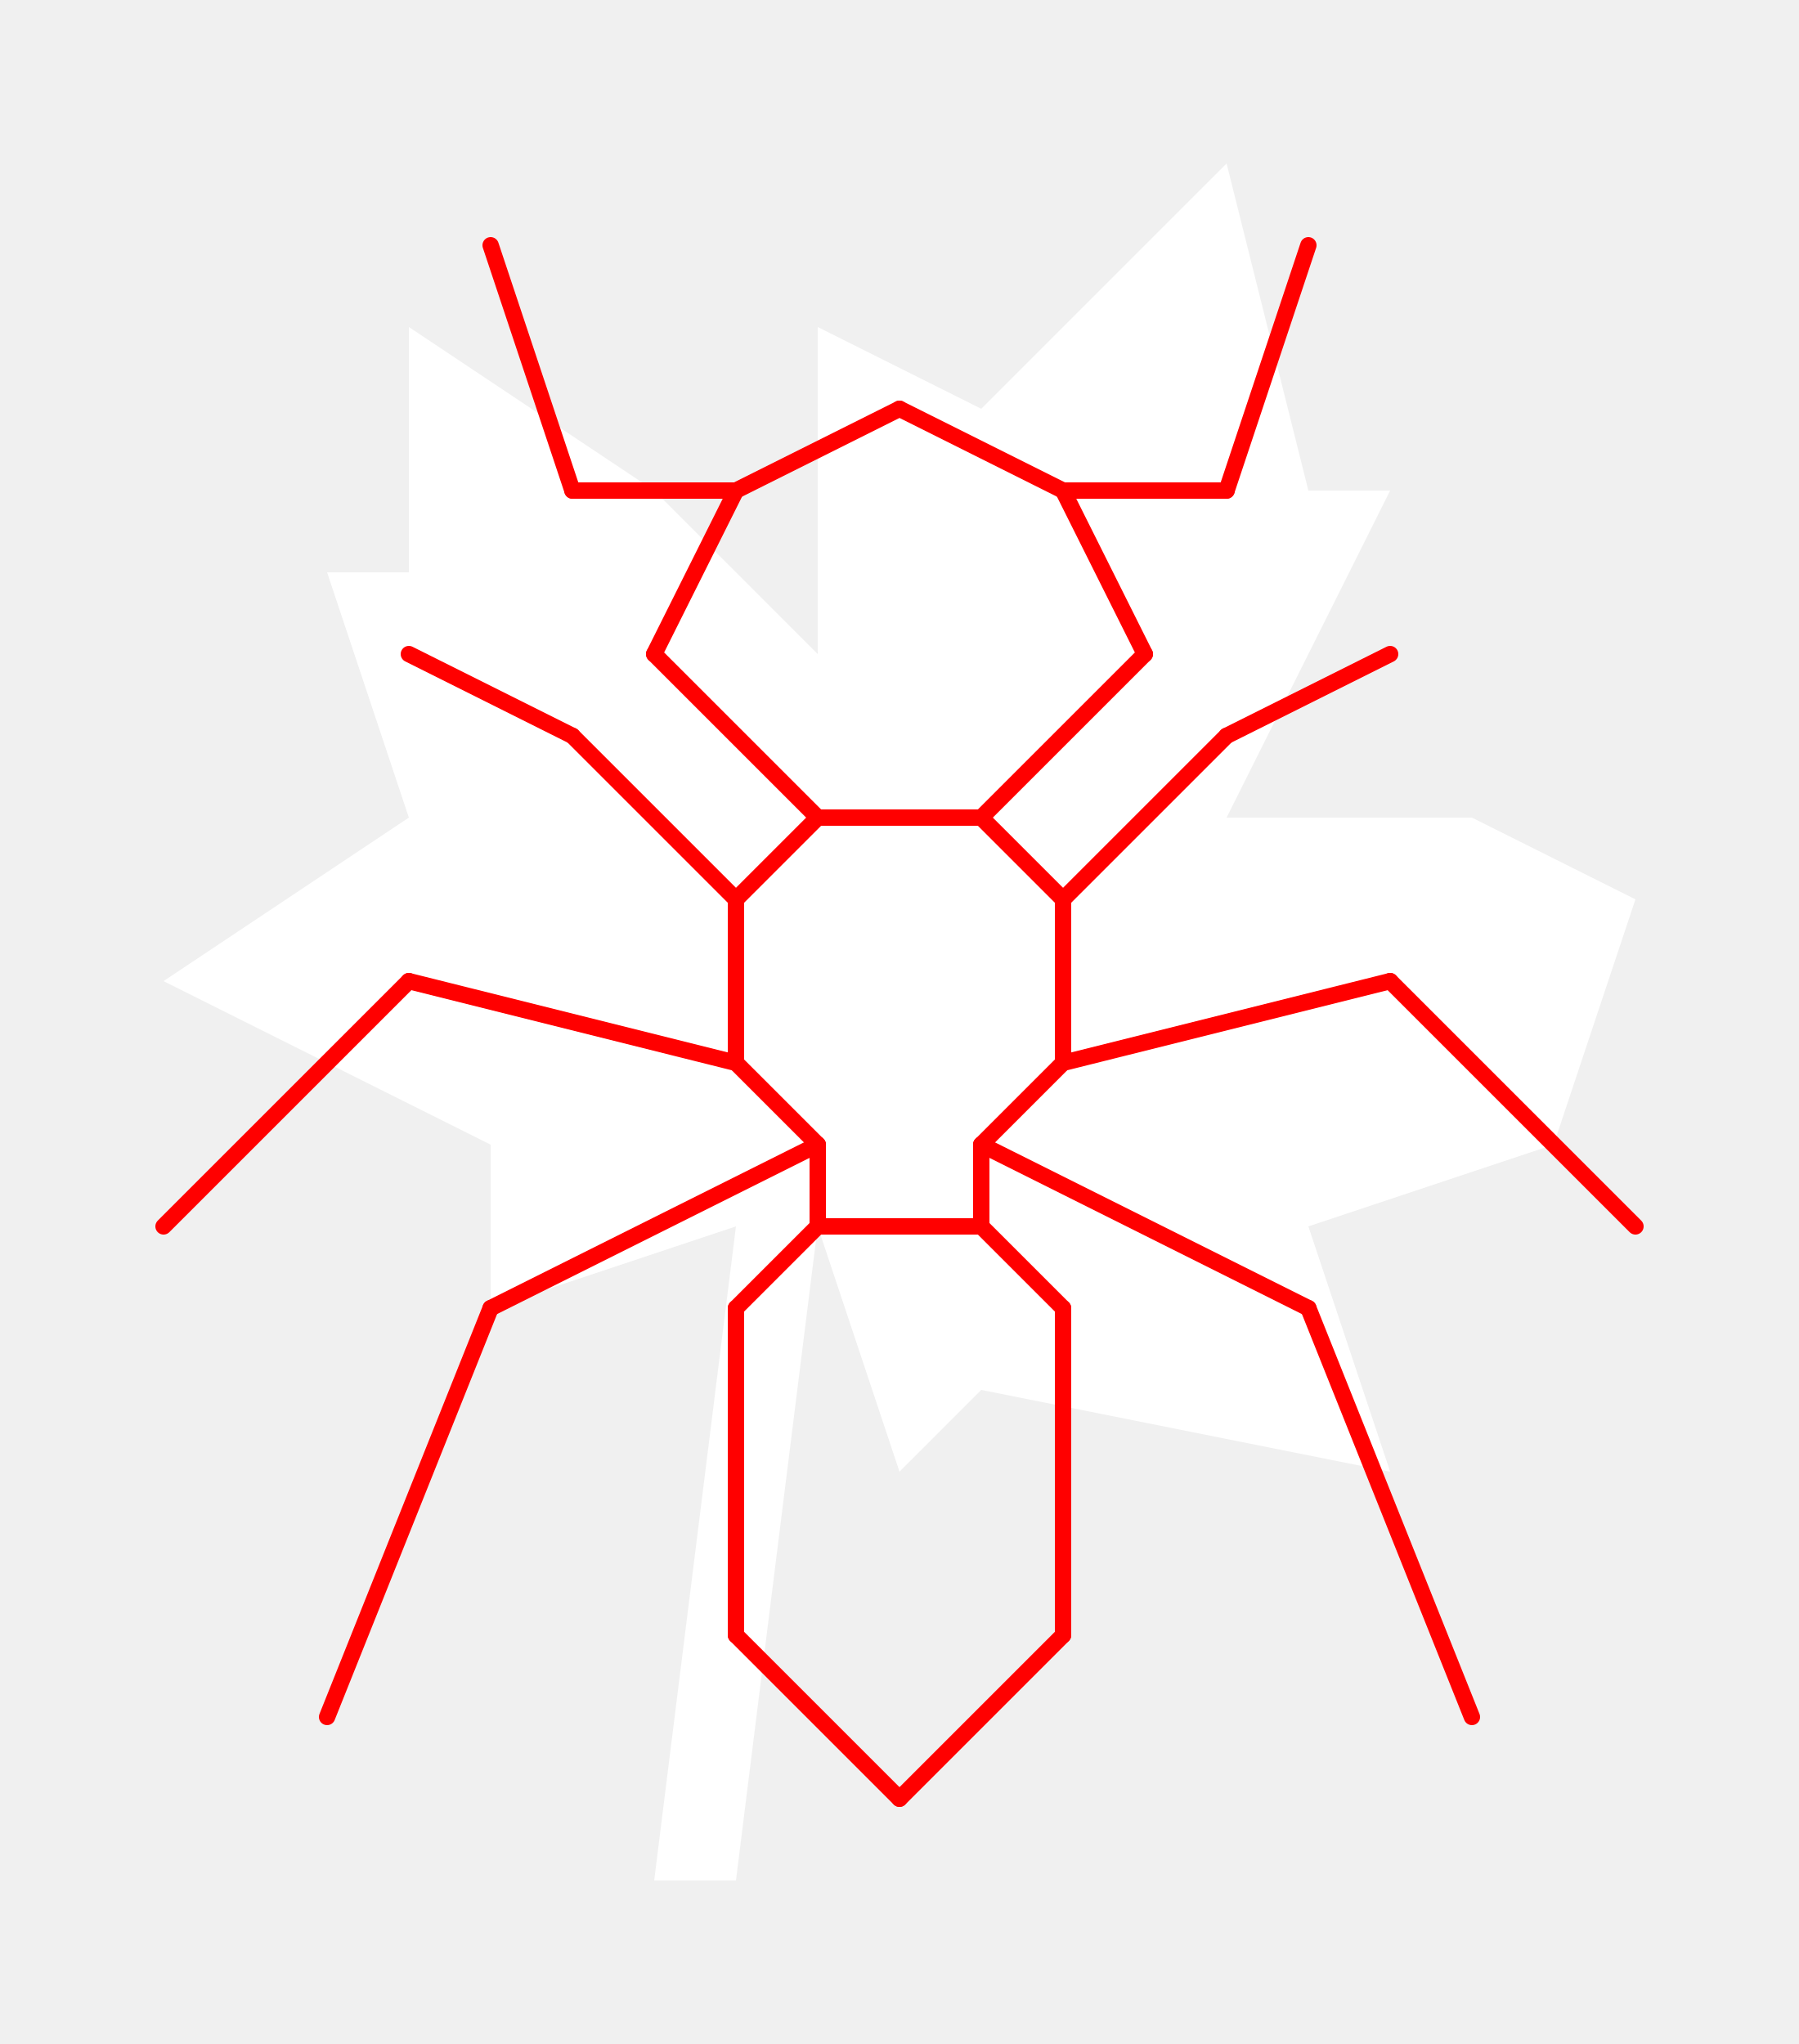
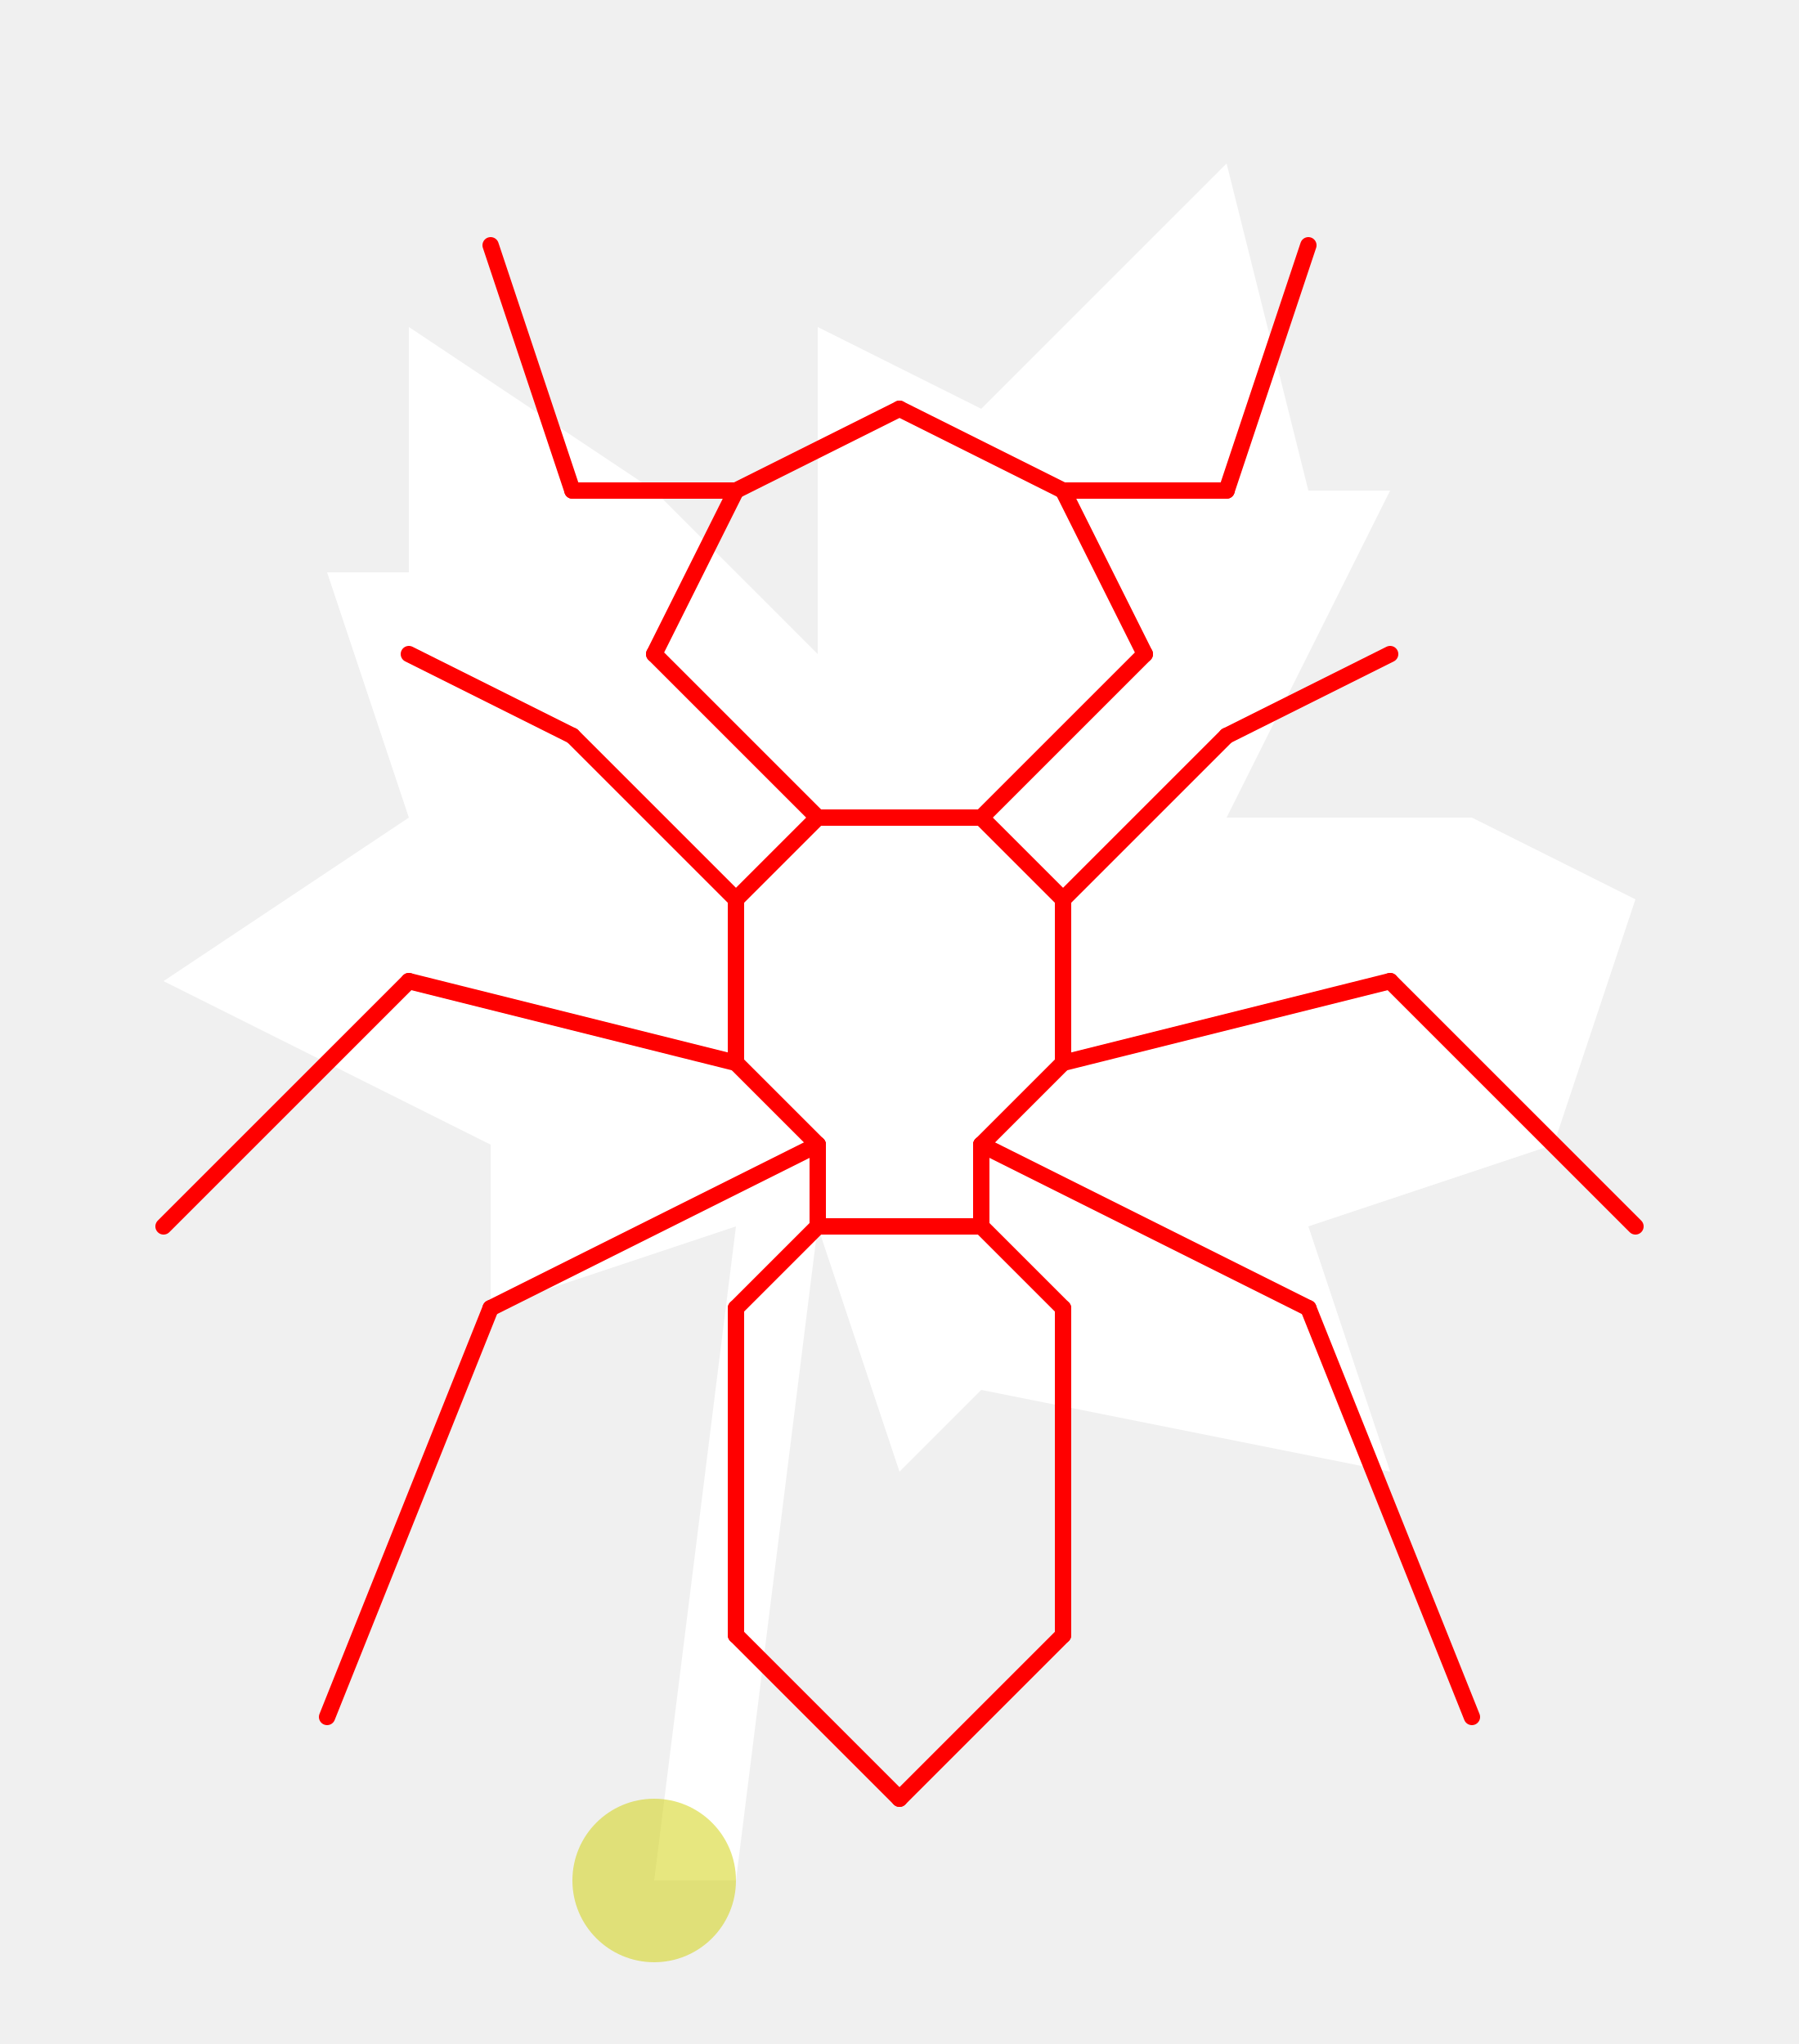
<svg xmlns="http://www.w3.org/2000/svg" viewBox="5 -5 110 125" style="background-color: #00000066">
  <path d="M 50,70 L 35,75 L 35,65 L 15,55 L 30,45 L 25,30 L 30,30 L 30,15 L 45,25 L 55,35 L 55,15 L 65,20 L 80,5 L 85,25 L 90,25 L 80,45 L 95,45 L 105,50 L 100,65 L 85,70 L 90,85 L 65,80 L 60,85 L 55,70 L 50,110 L 45,110" style="fill:#ffffff; fill-rule:evenodd; stroke:none" />
  <g style="fill:none;stroke:#ff0000;stroke-linecap:round">
    <path d="M 50,25 L 60,20" />
    <path d="M 60,20 L 70,25" />
    <path d="M 70,25 L 75,35" />
    <path d="M 75,35 L 65,45" />
    <path d="M 65,45 L 55,45" />
    <path d="M 55,45 L 45,35" />
    <path d="M 45,35 L 50,25" />
    <path d="M 70,25 L 80,25" />
    <path d="M 80,25 L 85,10" />
    <path d="M 50,25 L 40,25" />
    <path d="M 40,25 L 35,10" />
    <path d="M 65,45 L 70,50" />
    <path d="M 70,50 L 70,60" />
    <path d="M 70,60 L 65,65" />
    <path d="M 65,65 L 65,70" />
    <path d="M 55,45 L 50,50" />
    <path d="M 50,50 L 50,60" />
    <path d="M 50,60 L 55,65" />
    <path d="M 55,65 L 55,70" />
    <path d="M 70,50 L 80,40" />
    <path d="M 80,40 L 90,35" />
    <path d="M 50,50 L 40,40" />
    <path d="M 40,40 L 30,35" />
    <path d="M 70,60 L 90,55" />
    <path d="M 90,55 L 105,70" />
    <path d="M 50,60 L 30,55" />
    <path d="M 30,55 L 15,70" />
    <path d="M 65,70 L 70,75" />
    <path d="M 70,75 L 70,95" />
    <path d="M 70,95 L 60,105" />
    <path d="M 60,105 L 50,95" />
    <path d="M 50,95 L 50,75" />
    <path d="M 50,75 L 55,70" />
    <path d="M 55,65 L 35,75" />
    <path d="M 35,75 L 25,100" />
    <path d="M 65,65 L 85,75" />
    <path d="M 85,75 L 95,100" />
    <path d="M 55,70 L 65,70" />
  </g>
+   <circle cx="45" cy="110" r="5px" style="fill:#d0d00080" />
</svg>
